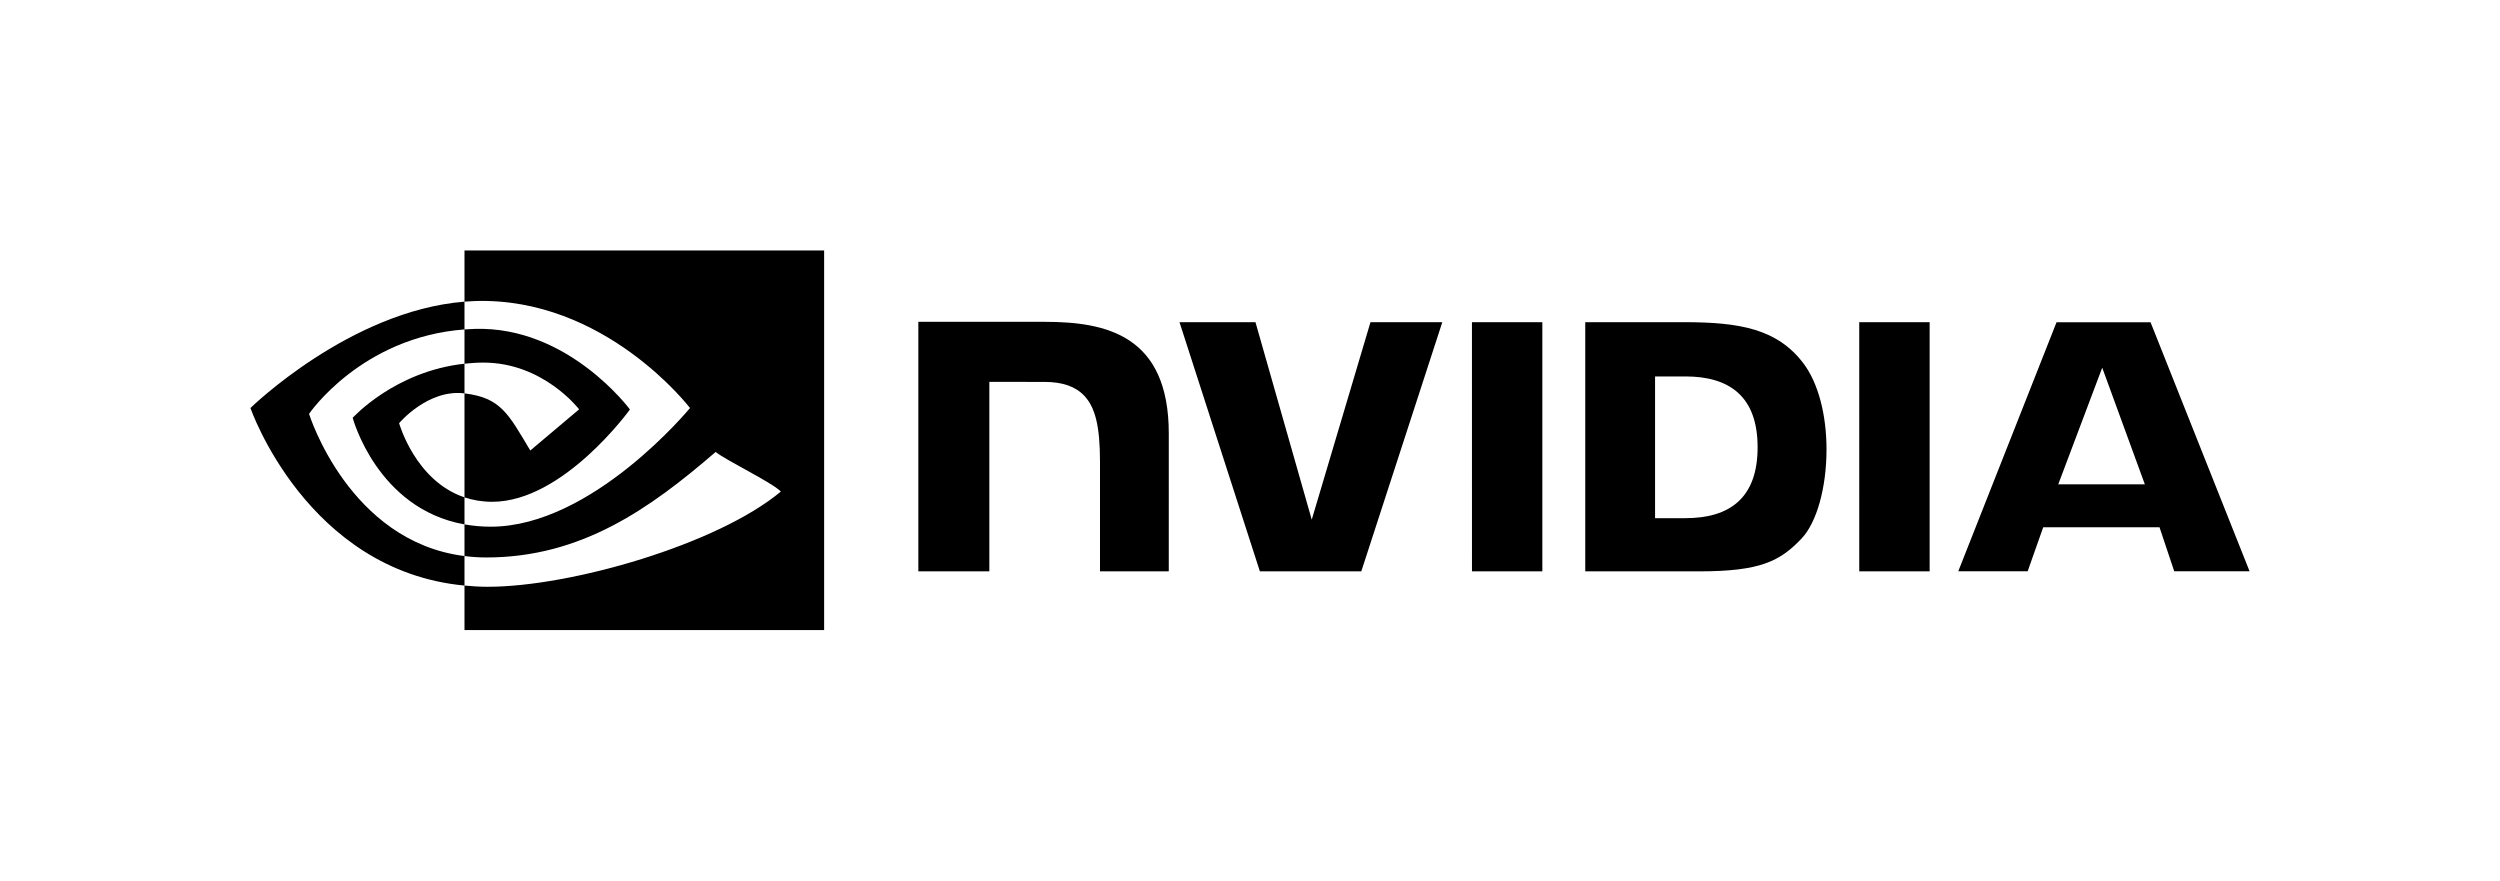
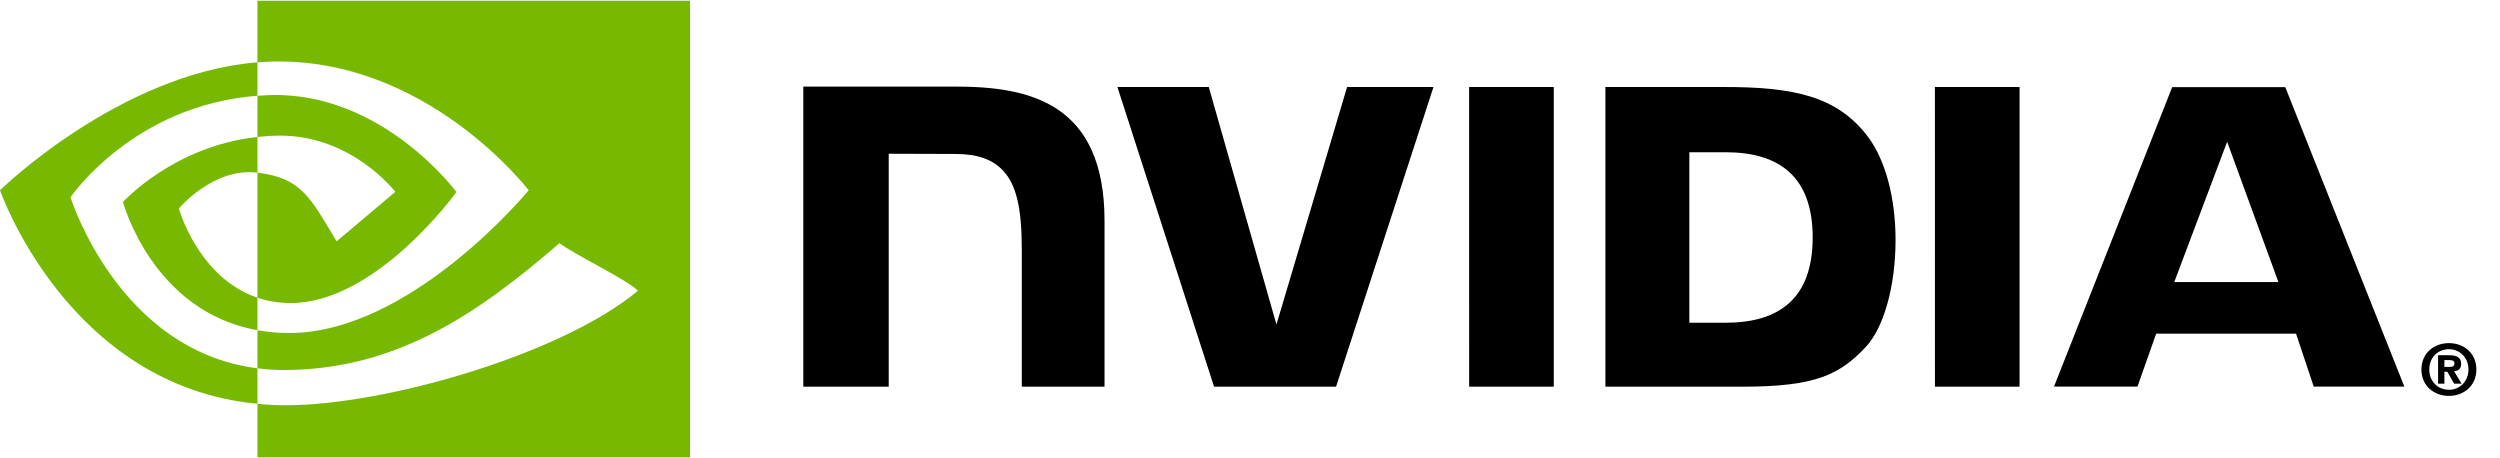
- <svg xmlns="http://www.w3.org/2000/svg" id="Logo" viewBox="0 0 3026.628 1065.974">
-   <g id="NVIDIA_Logo" data-name="NVIDIA Logo">
-     <path id="Eye_Mark" data-name="Eye Mark" d="M562.333,440.327v-41.515c4.031-.287,8.101-.502,12.25-.632,113.546-3.569,188.037,97.562,188.037,97.562,0,0-80.455,111.748-166.719,111.748-12.425,0-23.543-2.003-33.568-5.367v-125.888c44.204,5.34,53.09,24.864,79.673,69.161l59.104-49.834s-43.143-56.587-115.874-56.587c-7.914,0-15.477.559-22.904,1.351M562.333,303.188v62.011c4.076-.322,8.156-.582,12.25-.729,157.903-5.32,260.772,129.497,260.772,129.497,0,0-118.161,143.682-241.257,143.682-11.279,0-21.84-1.041-31.765-2.797v38.331c8.489,1.079,17.277,1.713,26.453,1.713,114.557,0,197.397-58.497,277.62-127.739,13.291,10.649,67.746,36.555,78.944,47.911-76.279,63.849-254.031,115.314-354.803,115.314-9.71,0-19.05-.587-28.213-1.466v53.87h435.403v-459.598h-435.403ZM562.333,602.124v32.729c-105.951-18.891-135.359-129.027-135.359-129.027,0,0,50.87-56.364,135.359-65.498v35.908c-.065,0-.107-.017-.165-.017-44.334-5.325-78.976,36.1-78.976,36.1,0,0,19.407,69.736,79.141,89.805M374.151,501.053s62.795-92.66,188.182-102.24v-33.613c-138.877,11.146-259.144,128.768-259.144,128.768,0,0,68.113,196.92,259.144,214.949v-35.733c-140.184-17.637-188.182-172.131-188.182-172.131Z" />
-     <path id="NVIDIA" d="M1782.013,390.034l.03,301.674h85.196v-301.669l-85.226-.005ZM1111.788,389.625v302.084h85.956v-229.377l66.589.023c22.059,0,37.768,5.489,48.398,16.831,13.476,14.361,18.977,37.51,18.977,79.877v132.646l83.269-.015.015-166.885c0-119.121-75.932-135.185-150.214-135.185h-152.991M1919.194,390.045v301.664h138.188c73.626,0,97.656-12.245,123.645-39.699,18.372-19.273,30.24-61.581,30.24-107.817,0-42.402-10.046-80.231-27.575-103.788-31.563-42.126-77.038-50.361-144.924-50.361h-119.573ZM2003.706,455.73h36.632c53.144,0,87.514,23.865,87.514,85.788,0,61.938-34.37,85.803-87.514,85.803h-36.632v-171.591ZM1659.172,390.045l-71.105,239.086-68.134-239.071-91.97-.015,97.304,301.664h122.795l98.069-301.664h-86.96ZM2250.913,691.709h85.211v-301.649l-85.231-.015.02,301.664ZM2489.752,390.153l-118.969,301.452h84.009l18.822-53.281h140.795l17.818,53.281h91.211l-119.877-301.477-113.809.025ZM2545.057,445.15l51.611,141.225h-104.851l53.24-141.225Z" />
+ <svg xmlns="http://www.w3.org/2000/svg" width="656" height="120" viewBox="0 0 164 30" version="1.1" xml:space="preserve" style="fill-rule:evenodd;clip-rule:evenodd;stroke-linejoin:round;stroke-miterlimit:2;">
+   <g>
+     <path d="M160.352,24.069L160.352,23.62L160.64,23.62C160.797,23.62 161.011,23.632 161.011,23.824C161.011,24.032 160.901,24.069 160.715,24.069L160.352,24.069M160.352,24.384L160.544,24.384L160.991,25.168L161.481,25.168L160.987,24.352C161.242,24.333 161.452,24.212 161.452,23.868C161.452,23.441 161.157,23.303 160.659,23.303L159.938,23.303L159.938,25.168L160.352,25.168L160.352,24.384M162.45,24.238C162.45,23.143 161.599,22.508 160.65,22.508C159.695,22.508 158.845,23.143 158.845,24.238C158.845,25.333 159.695,25.971 160.65,25.971C161.598,25.971 162.45,25.333 162.45,24.238M161.93,24.238C161.93,25.036 161.343,25.572 160.65,25.572L160.65,25.566C159.937,25.572 159.361,25.036 159.361,24.238C159.361,23.441 159.938,22.907 160.65,22.907C161.344,22.907 161.93,23.441 161.93,24.238" style="fill:black;" />
+     <path d="M96.374,5.707L96.376,25.367L101.928,25.367L101.928,5.707L96.374,5.707ZM52.697,5.681L52.697,25.367L58.3,25.367L58.3,10.086L62.67,10.1C64.107,10.1 65.1,10.445 65.793,11.184C66.672,12.12 67.03,13.628 67.03,16.389L67.03,25.367L72.457,25.367L72.457,14.49C72.457,6.727 67.509,5.68 62.668,5.68L52.698,5.68L52.697,5.681ZM105.314,5.708L105.314,25.367L114.32,25.367C119.118,25.367 120.684,24.569 122.377,22.78C123.575,21.524 124.348,18.766 124.348,15.753C124.348,12.99 123.693,10.525 122.551,8.99C120.494,6.245 117.531,5.708 113.106,5.708L105.314,5.708ZM110.822,9.988L113.209,9.988C116.672,9.988 118.912,11.544 118.912,15.579C118.912,19.616 116.672,21.171 113.209,21.171L110.822,21.171L110.822,9.988ZM88.369,5.708L83.735,21.288L79.295,5.709L73.302,5.708L79.642,25.367L87.645,25.367L94.036,5.708L88.369,5.708ZM126.932,25.367L132.485,25.367L132.485,5.709L126.93,5.708L126.932,25.367ZM142.496,5.715L134.743,25.36L140.218,25.36L141.445,21.888L150.62,21.888L151.781,25.36L157.725,25.36L149.913,5.714L142.496,5.715ZM146.1,9.3L149.464,18.504L142.631,18.504L146.101,9.3L146.1,9.3Z" style="fill:black;" />
+     <path d="M16.889,8.985L16.889,6.28C17.151,6.26 17.417,6.247 17.687,6.238C25.087,6.006 29.942,12.597 29.942,12.597C29.942,12.597 24.698,19.879 19.076,19.879C18.333,19.882 17.594,19.764 16.889,19.529L16.889,11.325C19.769,11.673 20.349,12.945 22.081,15.833L25.933,12.585C25.933,12.585 23.121,8.897 18.381,8.897C17.866,8.897 17.373,8.933 16.889,8.985ZM16.889,0.047L16.889,4.09C17.154,4.069 17.42,4.052 17.687,4.042C27.977,3.696 34.682,12.482 34.682,12.482C34.682,12.482 26.982,21.846 18.959,21.846C18.224,21.846 17.535,21.778 16.889,21.663L16.889,24.161C17.442,24.231 18.015,24.273 18.613,24.273C26.078,24.273 31.477,20.461 36.705,15.948C37.572,16.642 41.121,18.331 41.85,19.071C36.879,23.231 25.295,26.586 18.727,26.586C18.113,26.584 17.5,26.552 16.889,26.49L16.889,30L45.264,30L45.264,0.047L16.889,0.047ZM16.889,19.529L16.889,21.662C9.984,20.432 8.067,13.254 8.067,13.254C8.067,13.254 11.383,9.58 16.889,8.985L16.889,11.325L16.878,11.324C13.988,10.977 11.731,13.677 11.731,13.677C11.731,13.677 12.996,18.221 16.889,19.529ZM4.625,12.943C4.625,12.943 8.717,6.903 16.889,6.28L16.889,4.088C7.838,4.815 0,12.48 0,12.48C0,12.48 4.439,25.313 16.889,26.488L16.889,24.16C7.753,23.011 4.625,12.943 4.625,12.943Z" style="fill:rgb(118,185,0);" />
  </g>
</svg>
